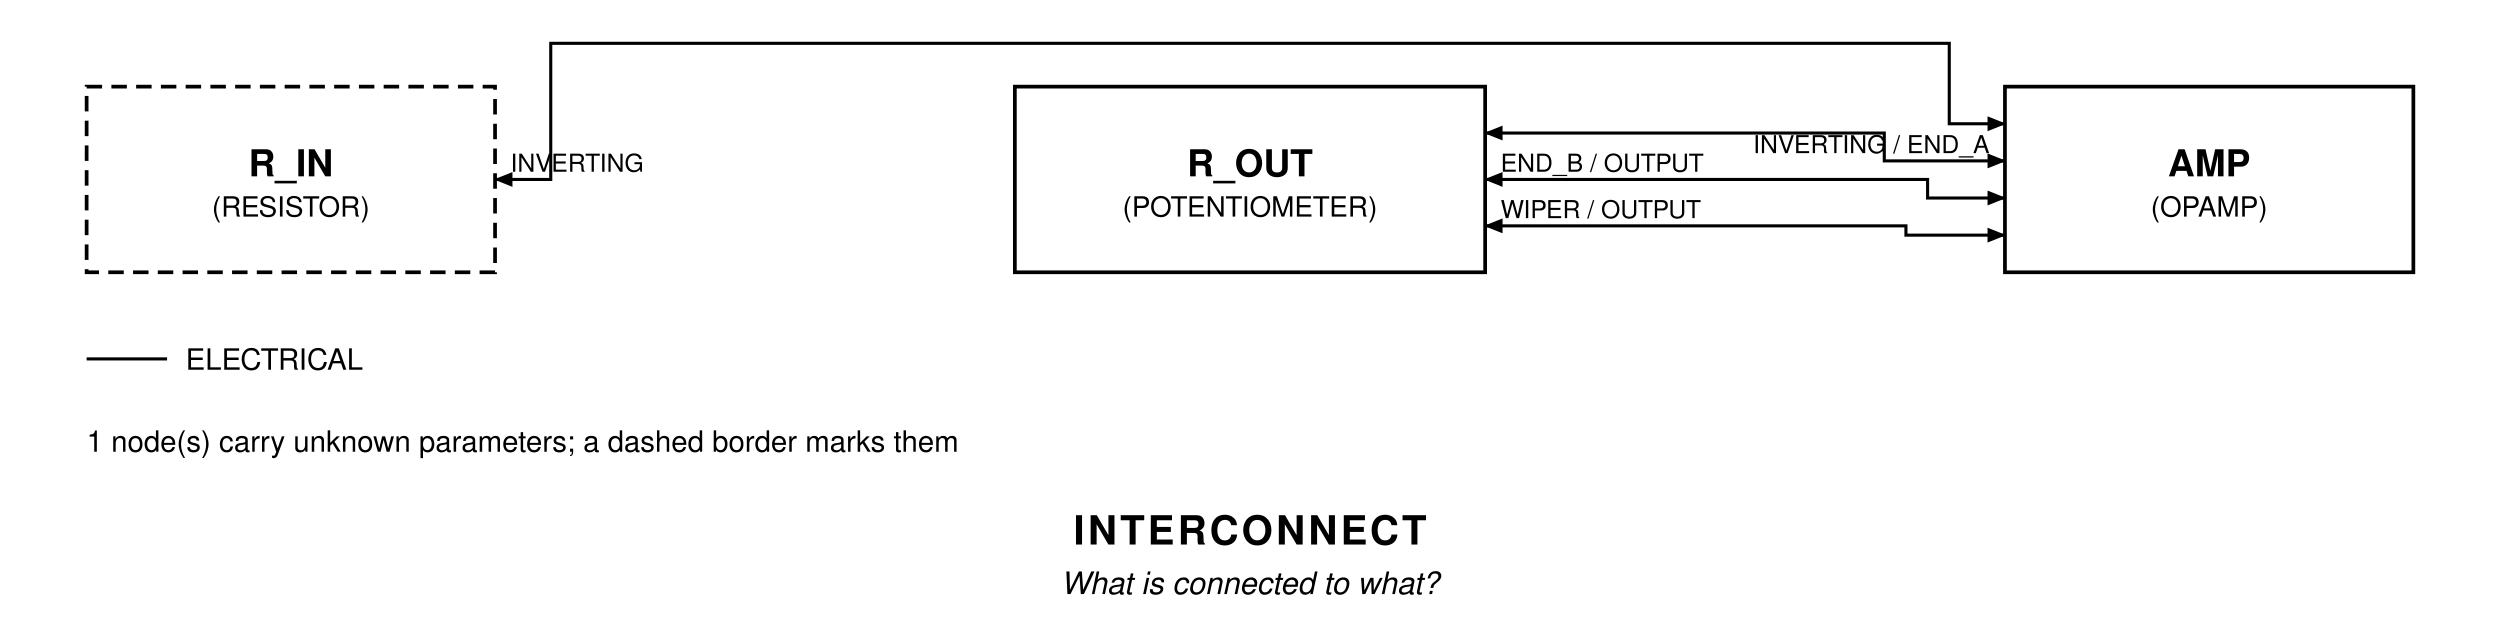
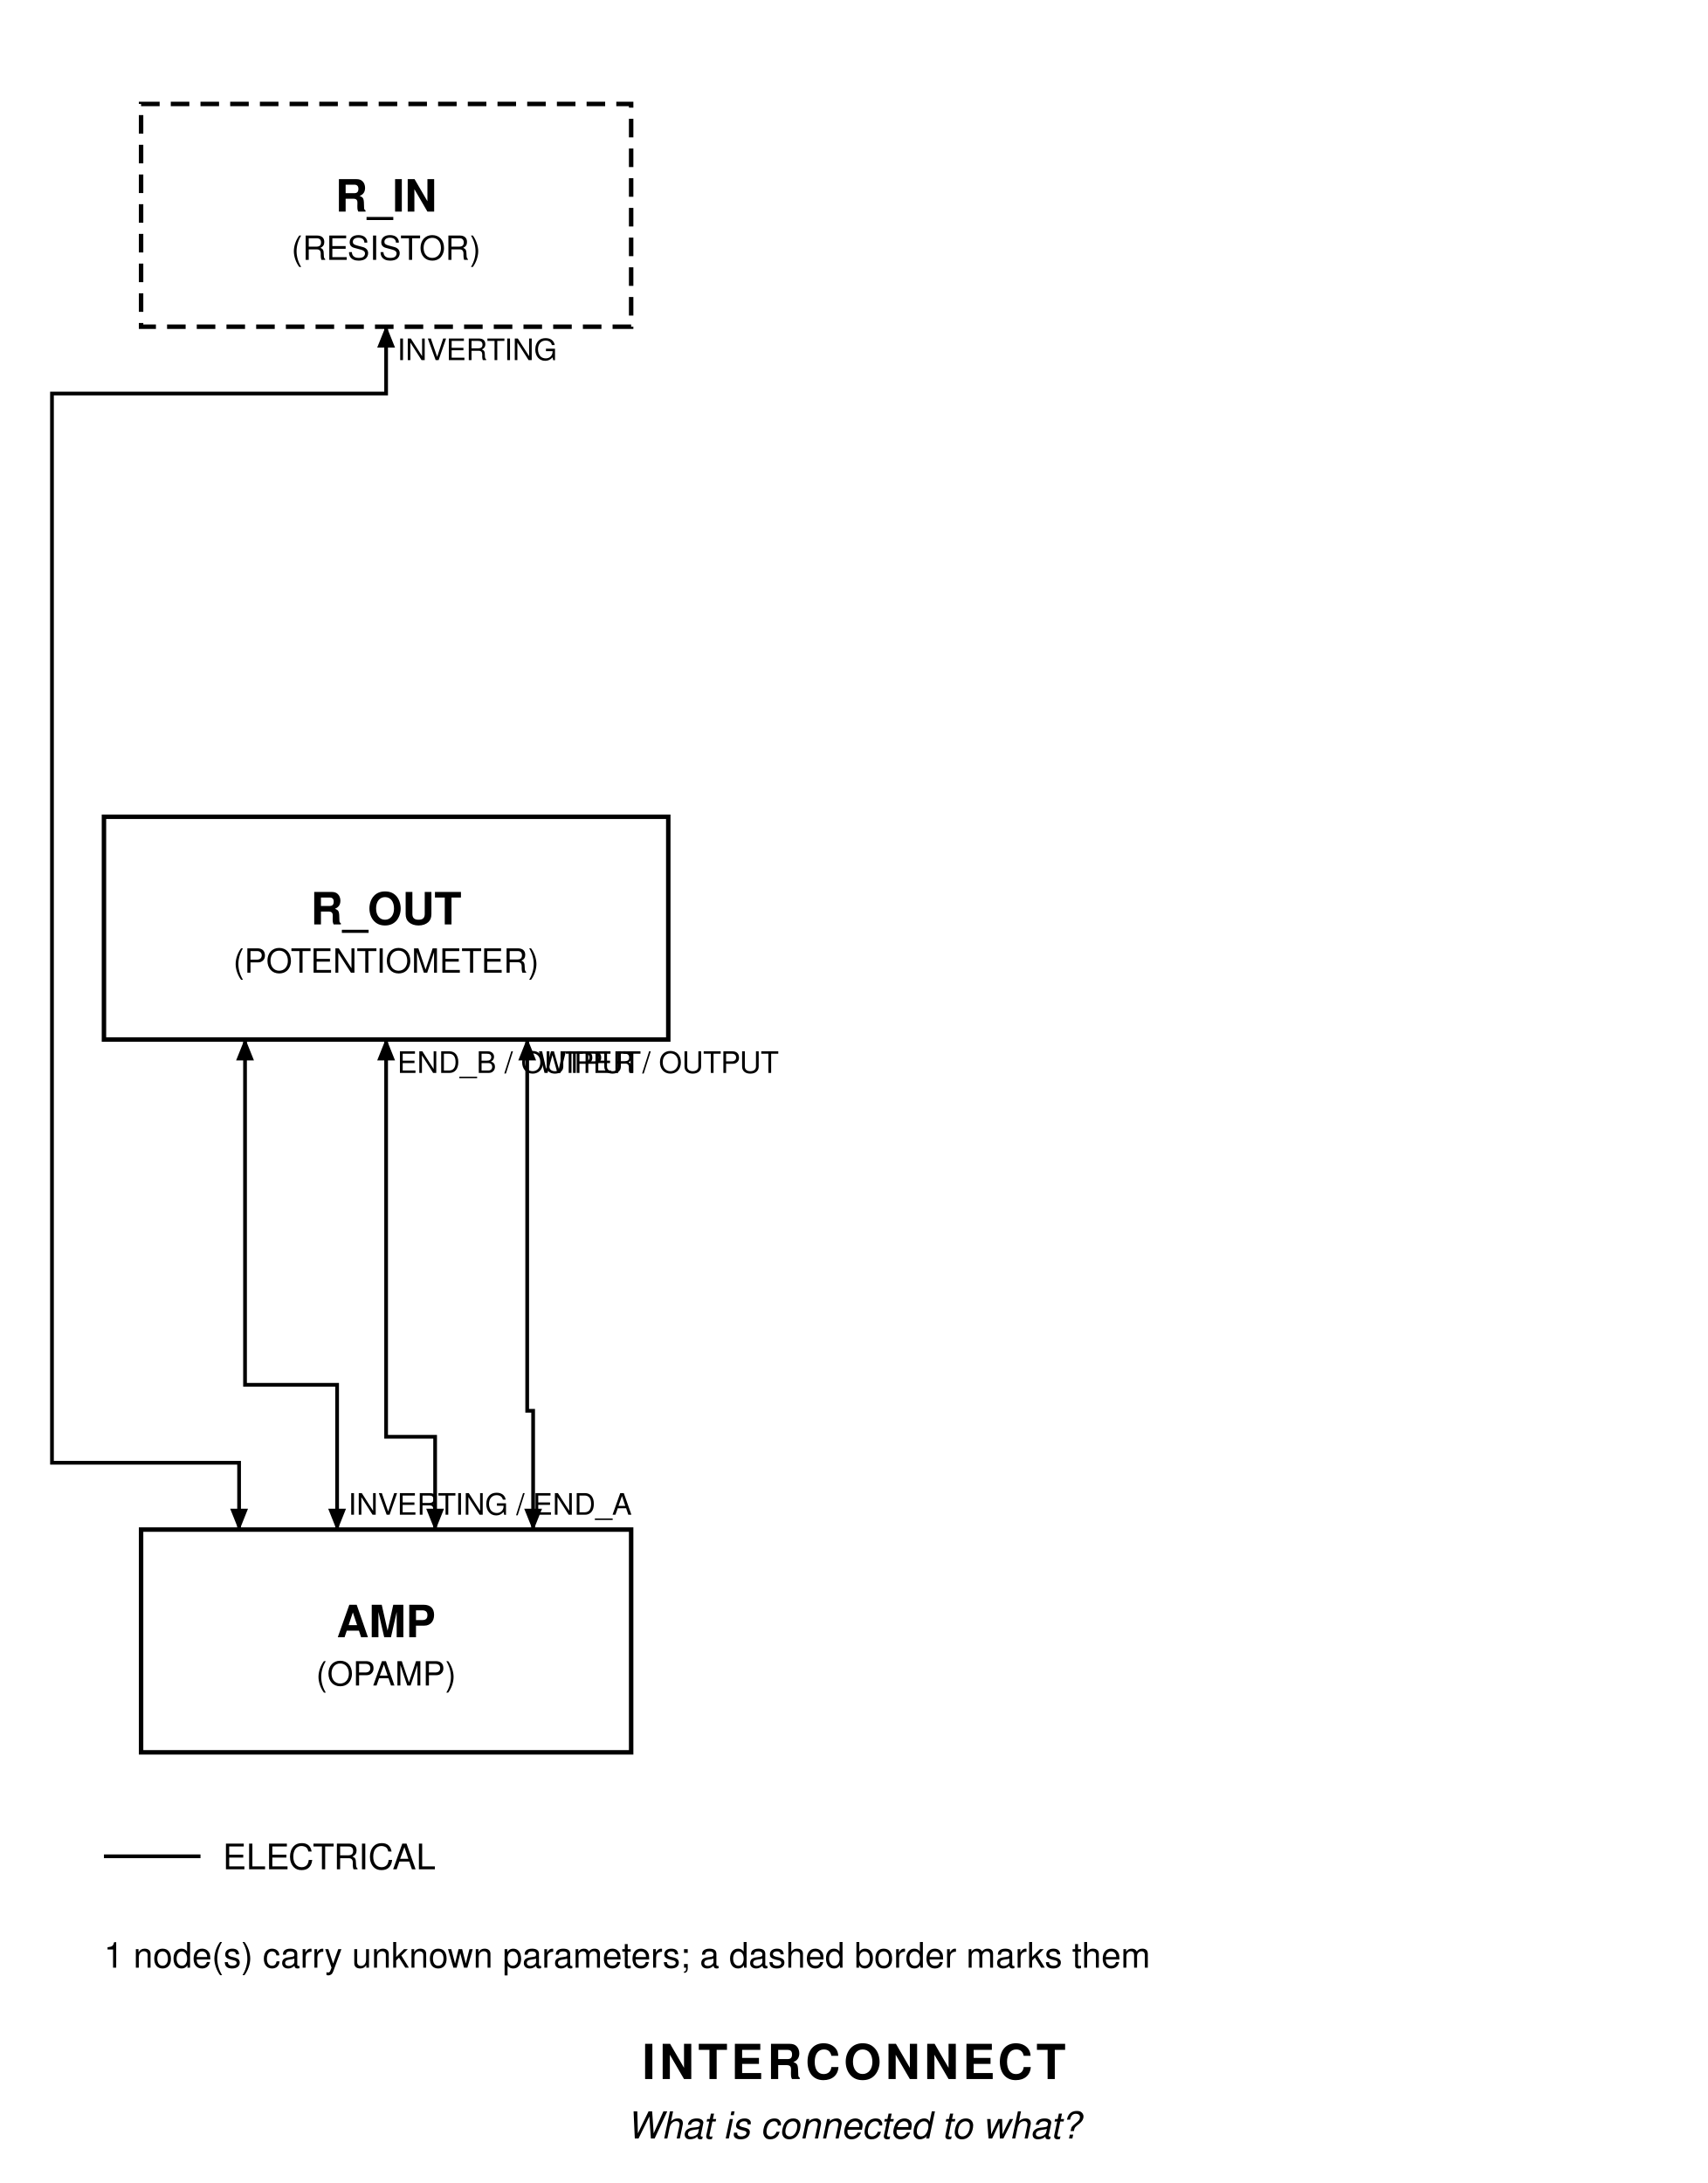
- <svg xmlns="http://www.w3.org/2000/svg" width="808" height="204" viewBox="0 0 808 204" font-family="Helvetica, Arial, sans-serif">
+ <svg xmlns="http://www.w3.org/2000/svg" width="460" height="588" viewBox="0 0 460 588" font-family="Helvetica, Arial, sans-serif">
  <defs>
    <marker id="arrow" viewBox="0 0 8 8" refX="7.5" refY="4" markerWidth="6" markerHeight="6" orient="auto-start-reverse">
      <path d="M0,0.8 L8,4 L0,7.2 Z" fill="#000000" />
    </marker>
  </defs>
-   <polyline points="160.0,58.0 178.0,58.0 178.0,14.0 630.0,14.0 630.0,40.0 648.0,40.0" fill="none" stroke="#000000" stroke-width="1" marker-start="url(#arrow)" marker-end="url(#arrow)" />
-   <polyline points="480.0,58.0 623.0,58.0 623.0,64.0 648.0,64.0" fill="none" stroke="#000000" stroke-width="1" marker-start="url(#arrow)" marker-end="url(#arrow)" />
-   <polyline points="480.0,73.0 616.0,73.0 616.0,76.0 648.0,76.0" fill="none" stroke="#000000" stroke-width="1" marker-start="url(#arrow)" marker-end="url(#arrow)" />
-   <polyline points="648.0,52.0 609.0,52.0 609.0,43.0 480.0,43.0" fill="none" stroke="#000000" stroke-width="1" marker-start="url(#arrow)" marker-end="url(#arrow)" />
+   <polyline points="104.0,88.0 104.0,106.0 14.0,106.0 14.0,394.0 64.4,394.0 64.4,412.0" fill="none" stroke="#000000" stroke-width="1" marker-start="url(#arrow)" marker-end="url(#arrow)" />
+   <polyline points="104.0,280.0 104.0,387.0 117.2,387.0 117.2,412.0" fill="none" stroke="#000000" stroke-width="1" marker-start="url(#arrow)" marker-end="url(#arrow)" />
+   <polyline points="142.0,280.0 142.0,380.0 143.6,380.0 143.6,412.0" fill="none" stroke="#000000" stroke-width="1" marker-start="url(#arrow)" marker-end="url(#arrow)" />
+   <polyline points="90.8,412.0 90.8,373.0 66.0,373.0 66.0,280.0" fill="none" stroke="#000000" stroke-width="1" marker-start="url(#arrow)" marker-end="url(#arrow)" />
  <g>
-     <rect x="28" y="28" width="132" height="60" fill="none" stroke="#000000" stroke-width="1.2" stroke-dasharray="5 3" />
-     <text x="94" y="57.0" text-anchor="middle" font-size="12" font-weight="bold" fill="#000000">R_IN</text>
-     <text x="94" y="70.0" text-anchor="middle" font-size="9" fill="#000000">(RESISTOR)</text>
+     <rect x="38" y="28" width="132" height="60" fill="none" stroke="#000000" stroke-width="1.2" stroke-dasharray="5 3" />
+     <text x="104" y="57.0" text-anchor="middle" font-size="12" font-weight="bold" fill="#000000">R_IN</text>
+     <text x="104" y="70.0" text-anchor="middle" font-size="9" fill="#000000">(RESISTOR)</text>
  </g>
  <g>
-     <rect x="328" y="28" width="152" height="60" fill="none" stroke="#000000" stroke-width="1.2" />
-     <text x="404" y="57.0" text-anchor="middle" font-size="12" font-weight="bold" fill="#000000">R_OUT</text>
-     <text x="404" y="70.0" text-anchor="middle" font-size="9" fill="#000000">(POTENTIOMETER)</text>
+     <rect x="28" y="220" width="152" height="60" fill="none" stroke="#000000" stroke-width="1.2" />
+     <text x="104" y="249.0" text-anchor="middle" font-size="12" font-weight="bold" fill="#000000">R_OUT</text>
+     <text x="104" y="262.0" text-anchor="middle" font-size="9" fill="#000000">(POTENTIOMETER)</text>
  </g>
  <g>
-     <rect x="648" y="28" width="132" height="60" fill="none" stroke="#000000" stroke-width="1.2" />
-     <text x="714" y="57.0" text-anchor="middle" font-size="12" font-weight="bold" fill="#000000">AMP</text>
-     <text x="714" y="70.0" text-anchor="middle" font-size="9" fill="#000000">(OPAMP)</text>
+     <rect x="38" y="412" width="132" height="60" fill="none" stroke="#000000" stroke-width="1.2" />
+     <text x="104" y="441.0" text-anchor="middle" font-size="12" font-weight="bold" fill="#000000">AMP</text>
+     <text x="104" y="454.0" text-anchor="middle" font-size="9" fill="#000000">(OPAMP)</text>
  </g>
-   <text x="165.0" y="55.5" text-anchor="start" font-size="8" fill="#000000">INVERTING</text>
-   <text x="485.0" y="55.5" text-anchor="start" font-size="8" fill="#000000">END_B / OUTPUT</text>
-   <text x="485.0" y="70.5" text-anchor="start" font-size="8" fill="#000000">WIPER / OUTPUT</text>
-   <text x="643.0" y="49.5" text-anchor="end" font-size="8" fill="#000000">INVERTING / END_A</text>
-   <line x1="28" y1="116" x2="54" y2="116" stroke="#000000" stroke-width="1" />
-   <text x="60" y="119.5" font-size="9.5" fill="#000000">ELECTRICAL</text>
-   <text x="28" y="146" font-size="9.5" fill="#000000">1 node(s) carry unknown parameters; a dashed border marks them</text>
-   <text x="404.0" y="176" text-anchor="middle" font-size="13" font-weight="bold" letter-spacing="0.08em" fill="#000000">INTERCONNECT</text>
-   <text x="404.0" y="192" text-anchor="middle" font-size="10" font-style="italic" fill="#000000">What is connected to what?</text>
+   <text x="107.0" y="97.0" text-anchor="start" font-size="8" fill="#000000">INVERTING</text>
+   <text x="107.0" y="289.0" text-anchor="start" font-size="8" fill="#000000">END_B / OUTPUT</text>
+   <text x="145.0" y="289.0" text-anchor="start" font-size="8" fill="#000000">WIPER / OUTPUT</text>
+   <text x="93.8" y="408.0" text-anchor="start" font-size="8" fill="#000000">INVERTING / END_A</text>
+   <line x1="28" y1="500" x2="54" y2="500" stroke="#000000" stroke-width="1" />
+   <text x="60" y="503.5" font-size="9.5" fill="#000000">ELECTRICAL</text>
+   <text x="28" y="530" font-size="9.5" fill="#000000">1 node(s) carry unknown parameters; a dashed border marks them</text>
+   <text x="230.0" y="560" text-anchor="middle" font-size="13" font-weight="bold" letter-spacing="0.08em" fill="#000000">INTERCONNECT</text>
+   <text x="230.0" y="576" text-anchor="middle" font-size="10" font-style="italic" fill="#000000">What is connected to what?</text>
</svg>
